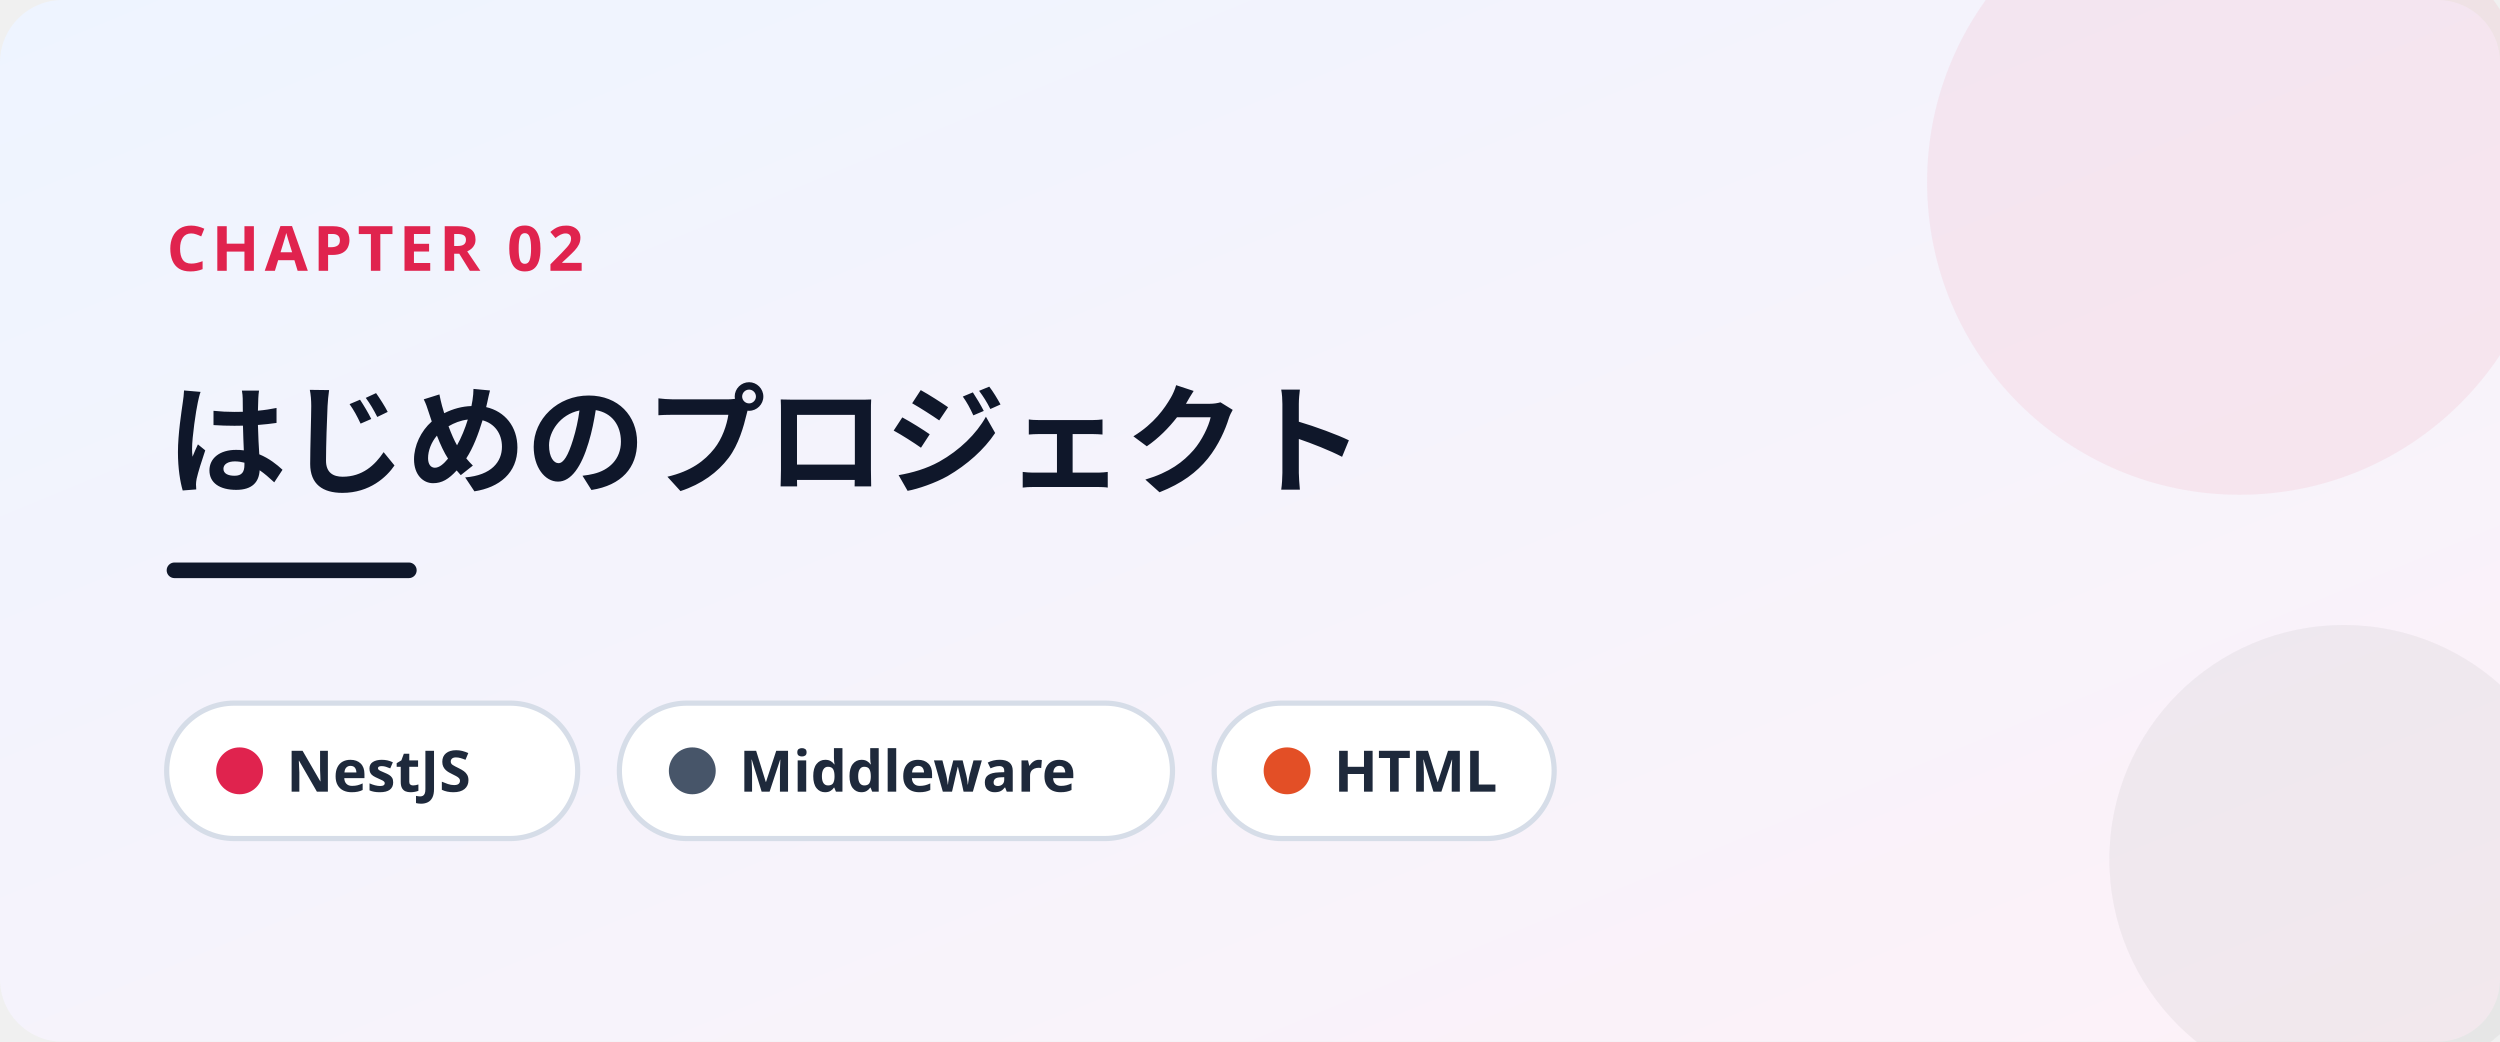
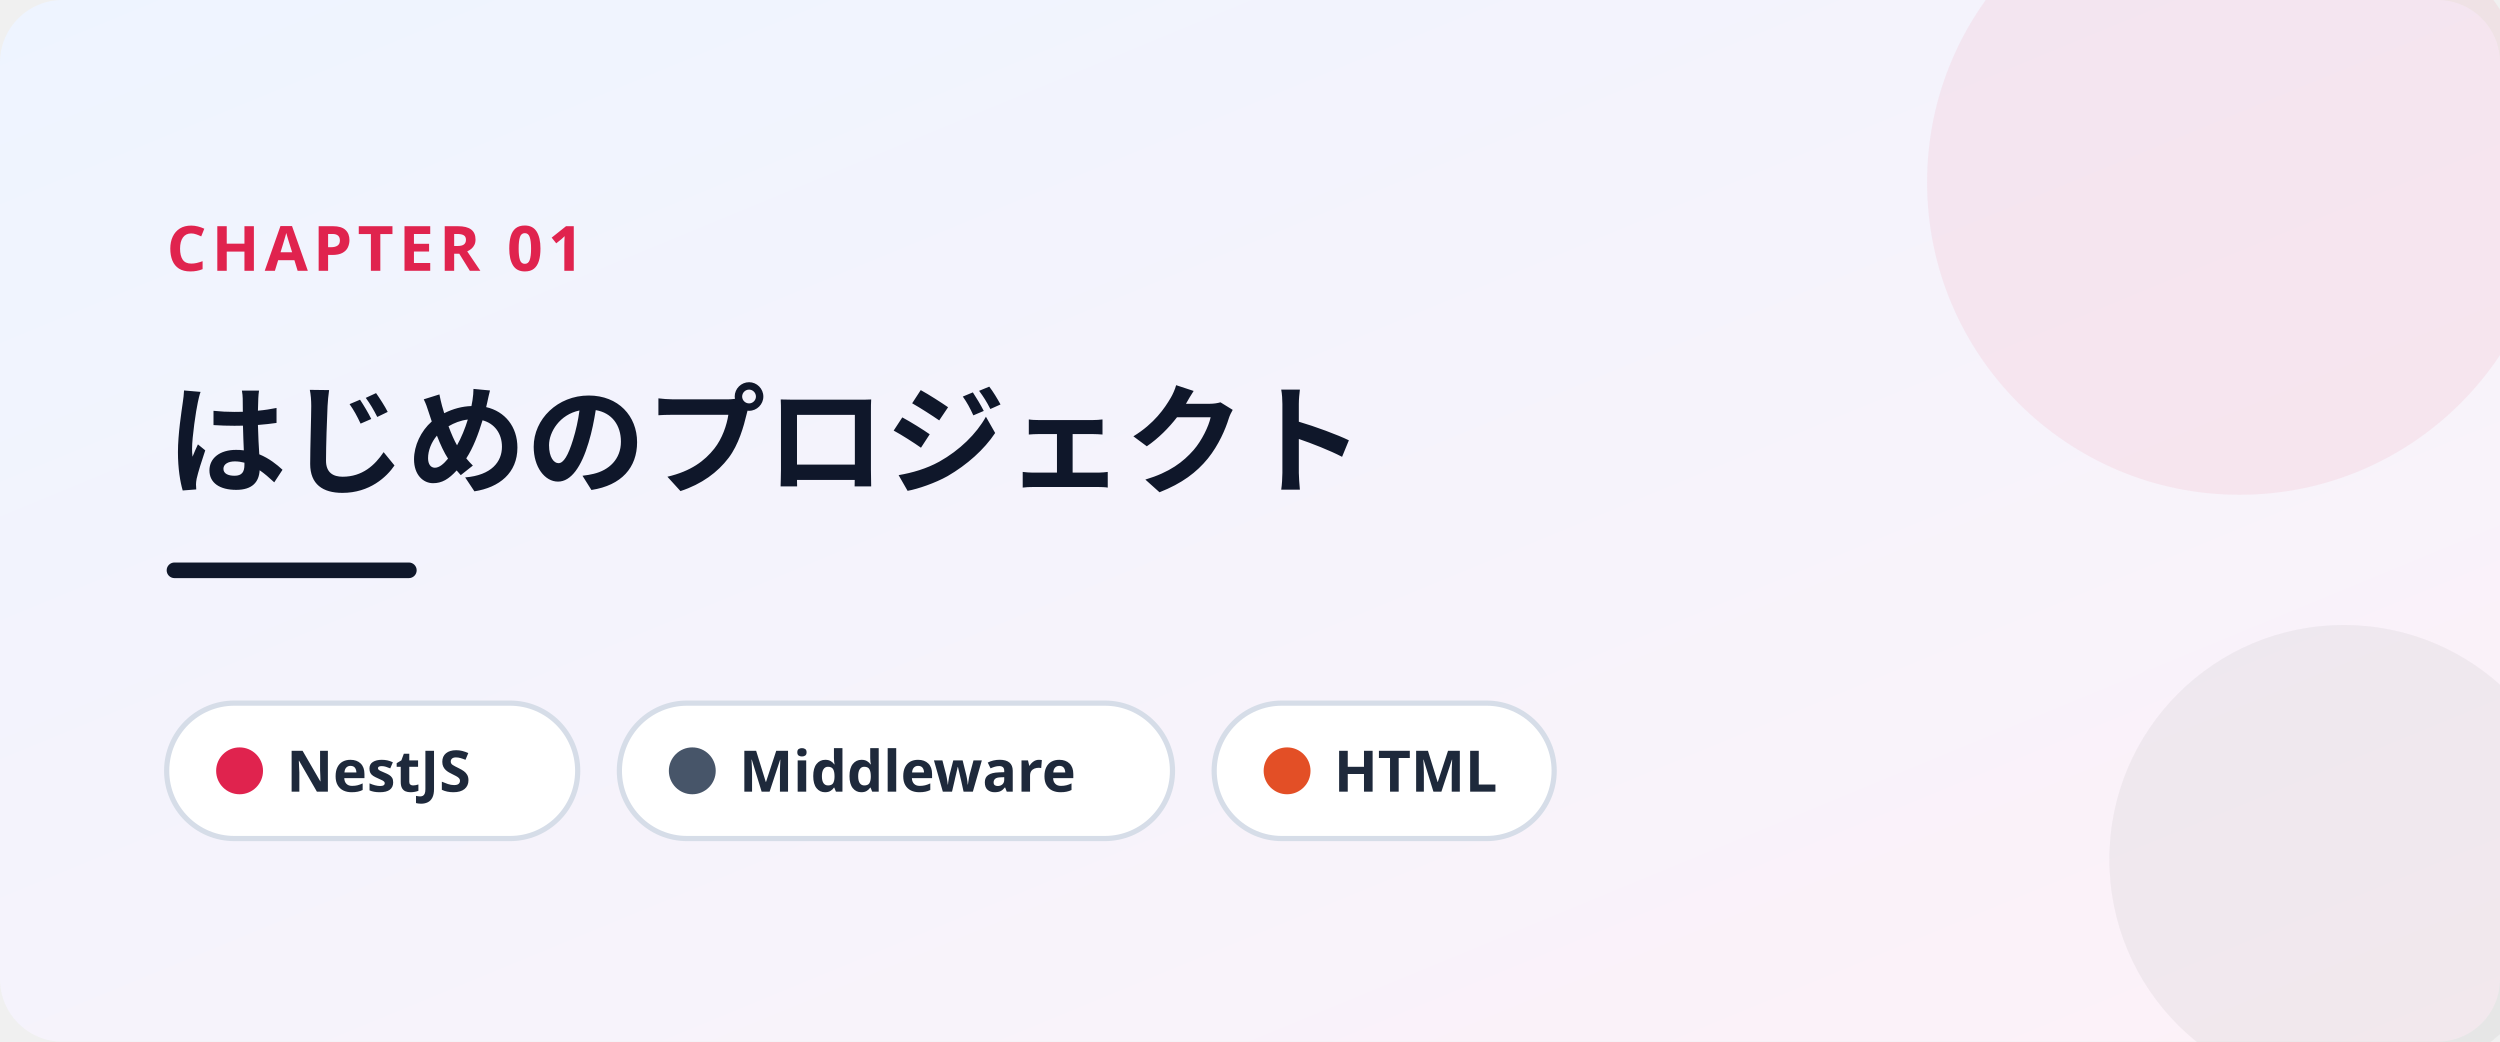
- <svg xmlns="http://www.w3.org/2000/svg" viewBox="0 0 960 400" width="960" height="400" role="img" aria-label="02 章: はじめのプロジェクト">
+ <svg xmlns="http://www.w3.org/2000/svg" viewBox="0 0 960 400" width="960" height="400" role="img" aria-label="01 章: はじめのプロジェクト">
  <defs>
    <linearGradient id="bg" x1="0" y1="0" x2="1" y2="1">
      <stop offset="0" stop-color="#eef4ff" />
      <stop offset="1" stop-color="#fdf2f8" />
    </linearGradient>
  </defs>
  <rect width="960" height="400" rx="24" fill="url(#bg)" />
  <circle cx="860" cy="70" r="120" fill="#e0234e" opacity="0.07" />
  <circle cx="900" cy="330" r="90" fill="#111111" opacity="0.05" />
-   <text x="64" y="104" font-size="24" font-weight="700" fill="#e0234e" font-family="'Hiragino Sans','Noto Sans JP','Yu Gothic UI',system-ui,sans-serif" letter-spacing="2">CHAPTER 02</text>
+   <text x="64" y="104" font-size="24" font-weight="700" fill="#e0234e" font-family="'Hiragino Sans','Noto Sans JP','Yu Gothic UI',system-ui,sans-serif" letter-spacing="2">CHAPTER 01</text>
  <text x="64" y="186" font-size="46" font-weight="800" fill="#0f172a" font-family="'Hiragino Sans','Noto Sans JP','Yu Gothic UI',system-ui,sans-serif">はじめのプロジェクト</text>
  <rect x="64" y="216" width="96" height="6" rx="3" fill="#0f172a" />
  <g transform="translate(64 270)">
    <rect width="157.84" height="52" rx="26" fill="#ffffff" stroke="#d6dde8" stroke-width="2" />
    <circle cx="28" cy="26" r="9" fill="#E0234E" />
    <text x="46" y="34" font-size="22" font-weight="600" fill="#1e293b" font-family="'Hiragino Sans','Noto Sans JP','Yu Gothic UI',system-ui,sans-serif">NestJS</text>
  </g>
  <g transform="translate(237.84 270)">
    <rect width="212.4" height="52" rx="26" fill="#ffffff" stroke="#d6dde8" stroke-width="2" />
    <circle cx="28" cy="26" r="9" fill="#475569" />
    <text x="46" y="34" font-size="22" font-weight="600" fill="#1e293b" font-family="'Hiragino Sans','Noto Sans JP','Yu Gothic UI',system-ui,sans-serif">Middleware</text>
  </g>
  <g transform="translate(466.24 270)">
    <rect width="130.56" height="52" rx="26" fill="#ffffff" stroke="#d6dde8" stroke-width="2" />
    <circle cx="28" cy="26" r="9" fill="#E34F26" />
    <text x="46" y="34" font-size="22" font-weight="600" fill="#1e293b" font-family="'Hiragino Sans','Noto Sans JP','Yu Gothic UI',system-ui,sans-serif">HTML</text>
  </g>
</svg>
